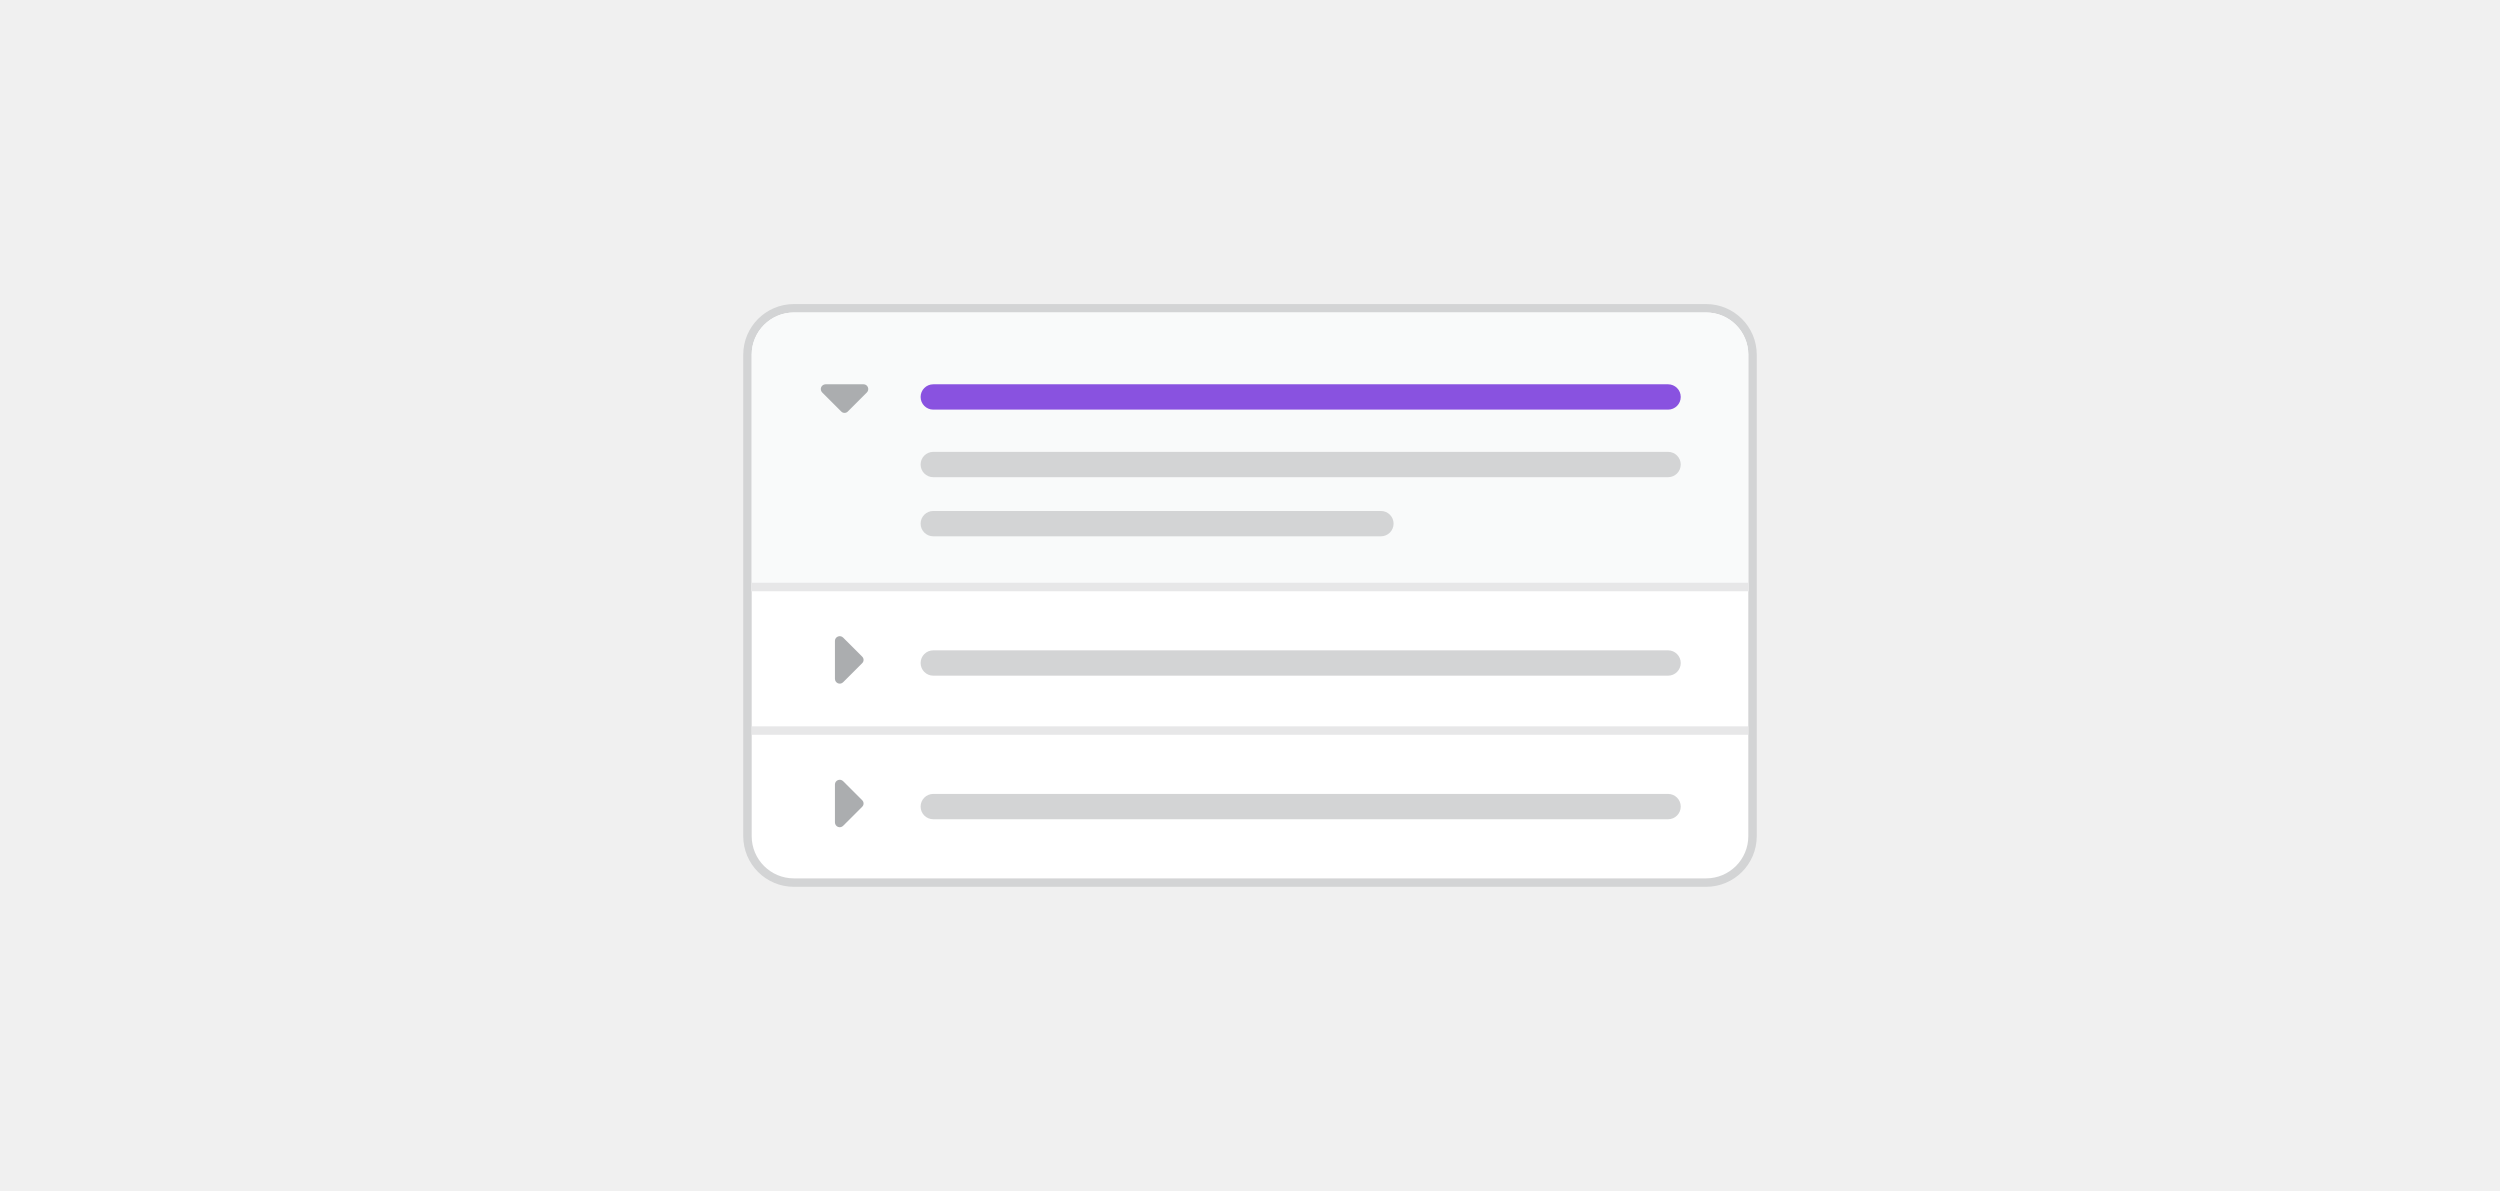
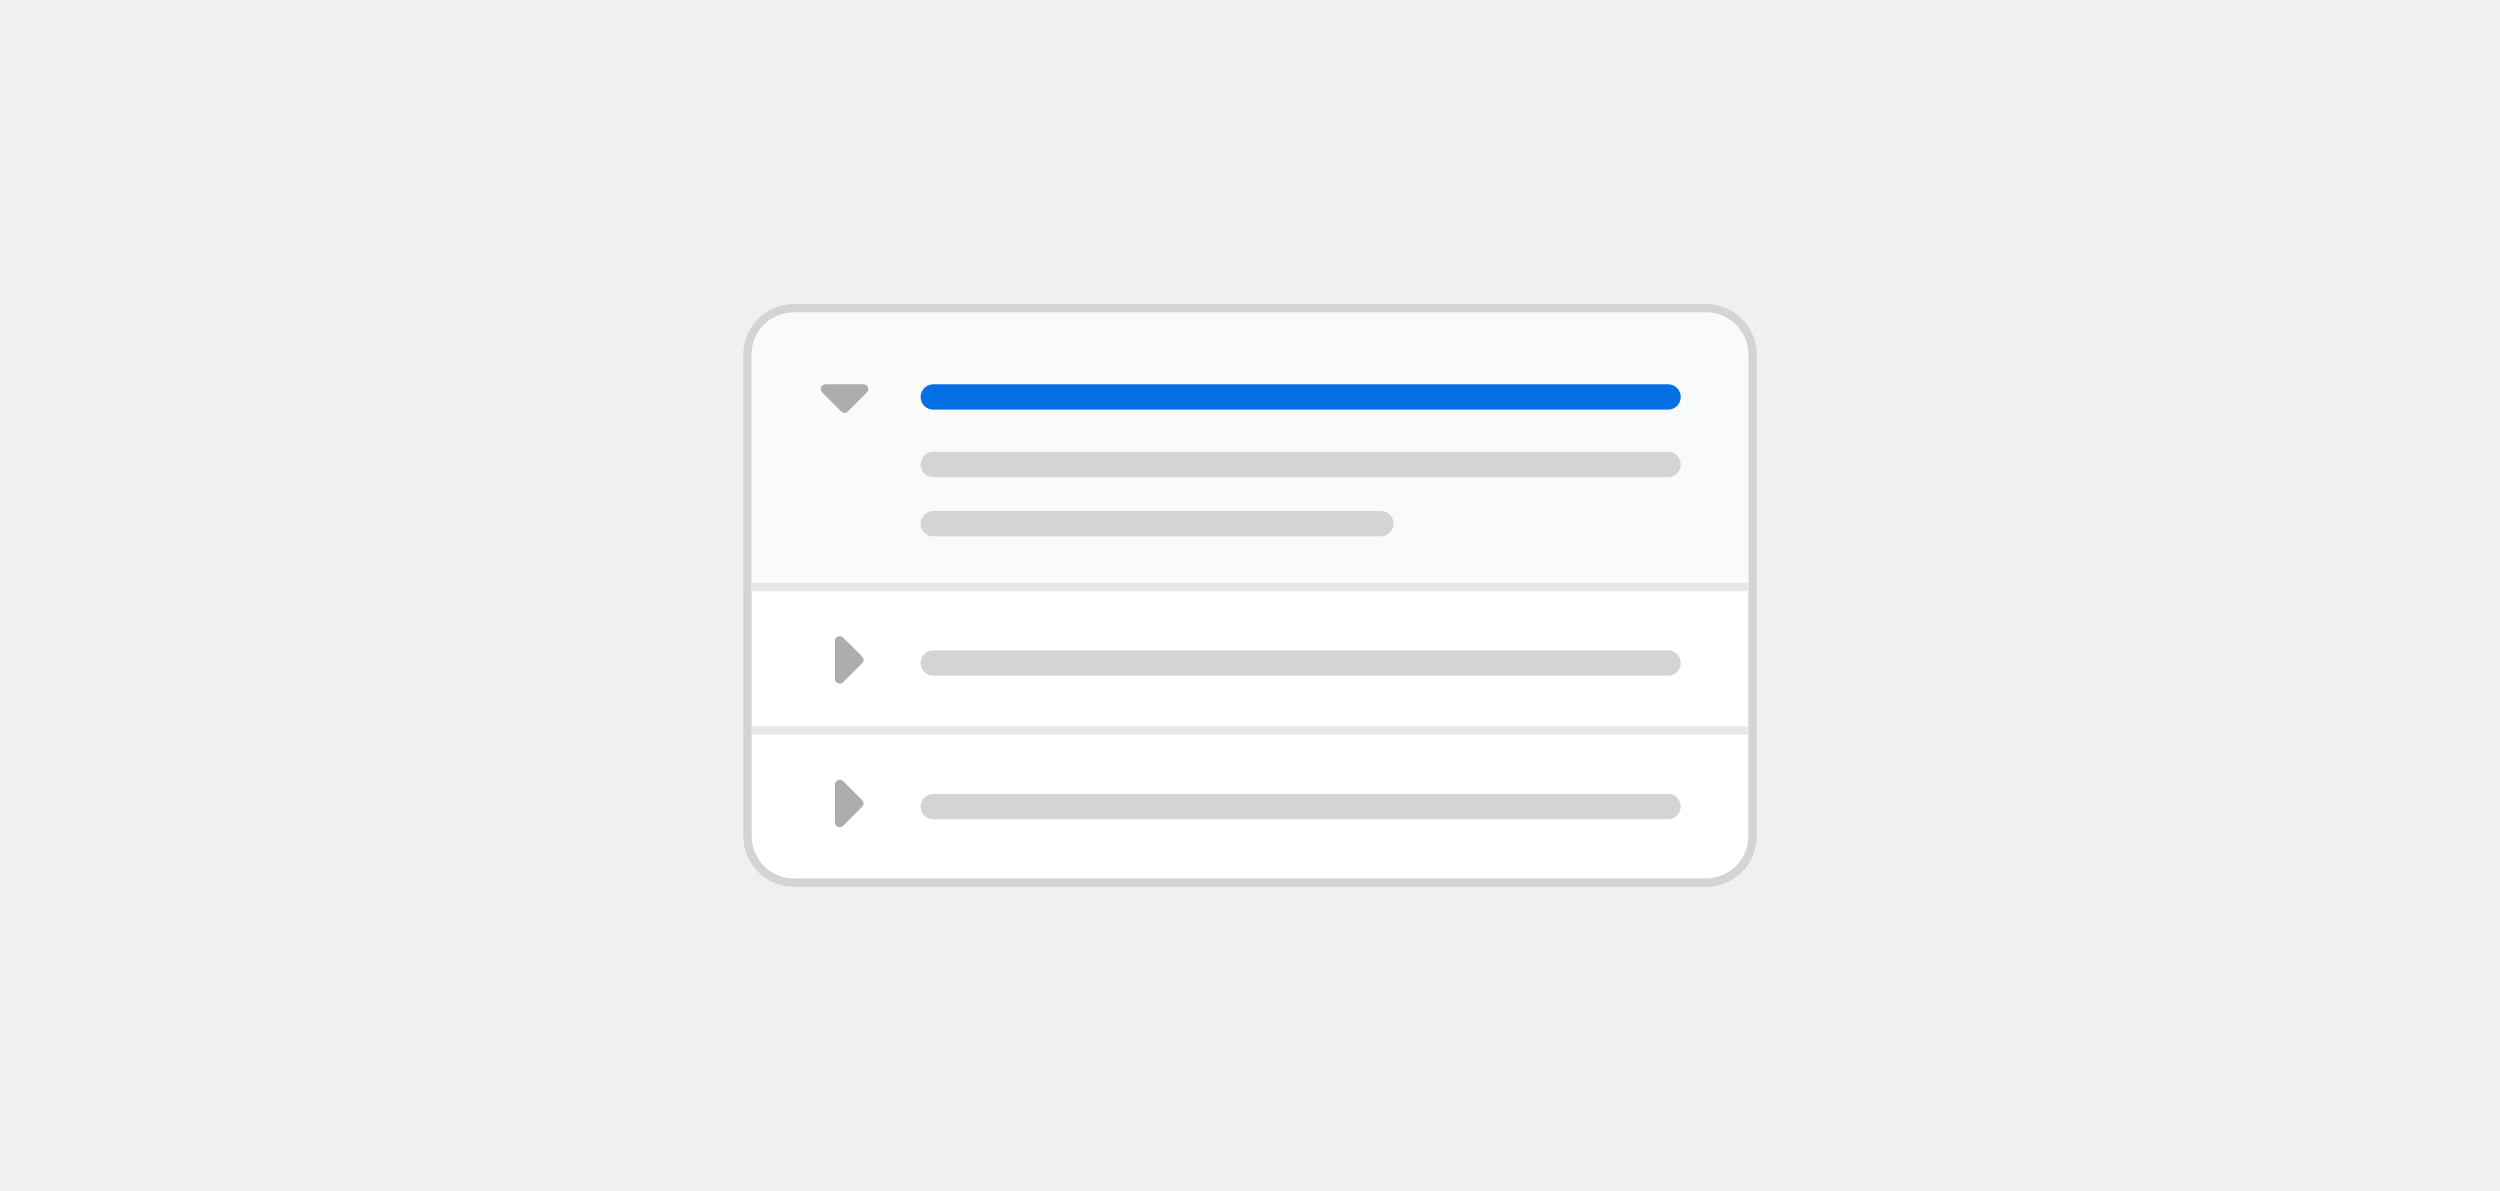
<svg xmlns="http://www.w3.org/2000/svg" width="296" height="141" viewBox="0 0 296 141" fill="none">
  <path d="M88.5 42C88.5 38.962 90.962 36.5 94 36.5H202C205.038 36.5 207.5 38.962 207.5 42V99C207.5 102.038 205.038 104.5 202 104.5H94C90.962 104.5 88.5 102.038 88.5 99V42Z" fill="white" />
  <path d="M88.5 42C88.5 38.962 90.962 36.5 94 36.5H202C205.038 36.5 207.5 38.962 207.5 42V99C207.5 102.038 205.038 104.5 202 104.5H94C90.962 104.5 88.5 102.038 88.5 99V42Z" stroke="#D3D4D5" />
  <mask id="path-2-inside-1_78_5935" fill="white">
    <path d="M89 42C89 39.239 91.239 37 94 37H202C204.761 37 207 39.239 207 42V70H89V42Z" />
  </mask>
  <path d="M89 42C89 39.239 91.239 37 94 37H202C204.761 37 207 39.239 207 42V70H89V42Z" fill="#F9FAFA" />
  <path d="M89 37H207H89ZM207 71H89V69H207V71ZM89 70V37V70ZM207 37V70V37Z" fill="#E7E7E8" mask="url(#path-2-inside-1_78_5935)" />
  <path d="M99.596 48.717L97.346 46.467C97.188 46.309 97.135 46.062 97.223 45.852C97.311 45.641 97.522 45.5 97.75 45.5H102.25C102.479 45.5 102.672 45.641 102.76 45.852C102.848 46.062 102.795 46.309 102.637 46.467L100.387 48.717C100.176 48.945 99.807 48.945 99.596 48.717Z" fill="#ABADAF" />
-   <rect x="109" y="45.5" width="90" height="3" rx="1.5" fill="#8952E0" />
+   <rect x="109" y="45.5" width="90" height="3" rx="1.5" fill="#036FE3" />
  <rect x="109" y="53.5" width="90" height="3" rx="1.5" fill="#D3D4D5" />
  <rect x="109" y="60.5" width="56" height="3" rx="1.5" fill="#D3D4D5" />
  <mask id="path-8-inside-2_78_5935" fill="white">
    <path d="M89 70H207V87H89V70Z" />
  </mask>
  <path d="M207 86H89V88H207V86Z" fill="#E7E7E8" mask="url(#path-8-inside-2_78_5935)" />
  <path d="M102.074 78.529L99.824 80.779C99.666 80.938 99.42 80.99 99.209 80.902C98.998 80.814 98.857 80.603 98.857 80.375V75.875C98.857 75.647 98.998 75.453 99.209 75.365C99.42 75.277 99.666 75.33 99.824 75.488L102.074 77.738C102.303 77.949 102.303 78.318 102.074 78.529Z" fill="#ABADAF" />
  <rect x="109" y="77" width="90" height="3" rx="1.5" fill="#D3D4D5" />
  <path d="M102.074 95.529L99.824 97.779C99.666 97.938 99.42 97.99 99.209 97.902C98.998 97.814 98.857 97.603 98.857 97.375V92.875C98.857 92.647 98.998 92.453 99.209 92.365C99.42 92.277 99.666 92.33 99.824 92.488L102.074 94.738C102.303 94.949 102.303 95.318 102.074 95.529Z" fill="#ABADAF" />
  <rect x="109" y="94" width="90" height="3" rx="1.5" fill="#D3D4D5" />
</svg>
